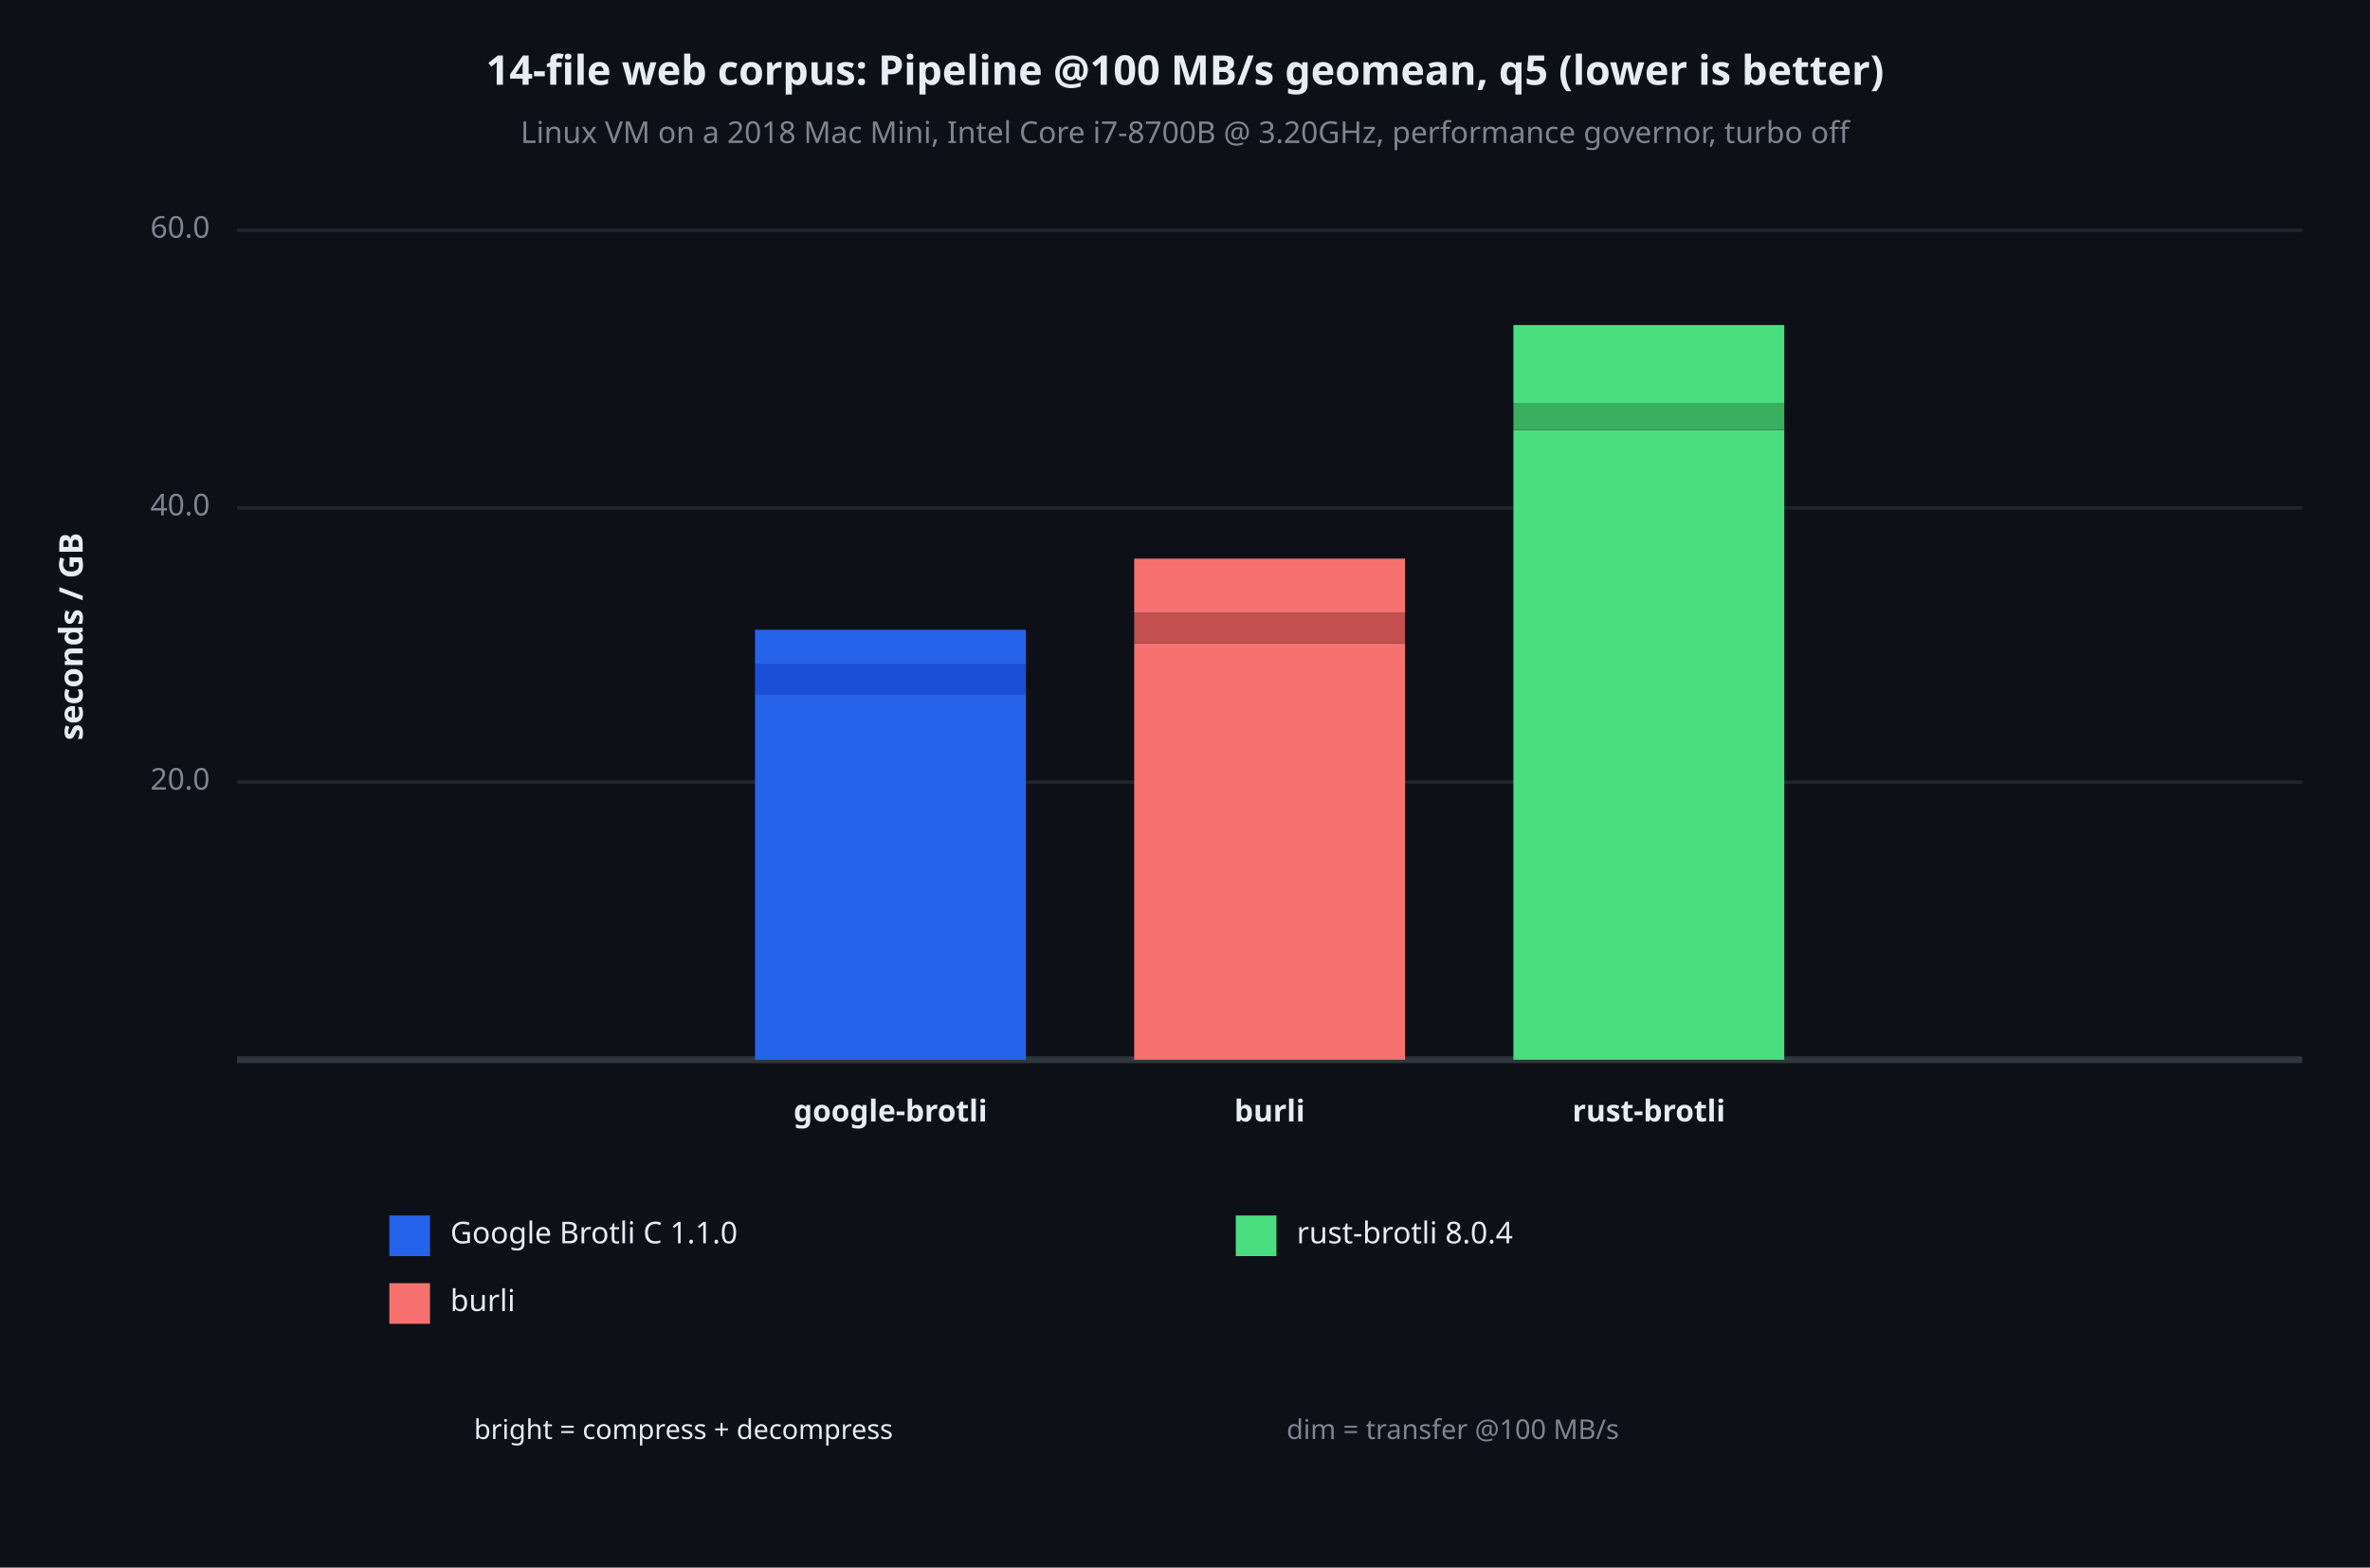
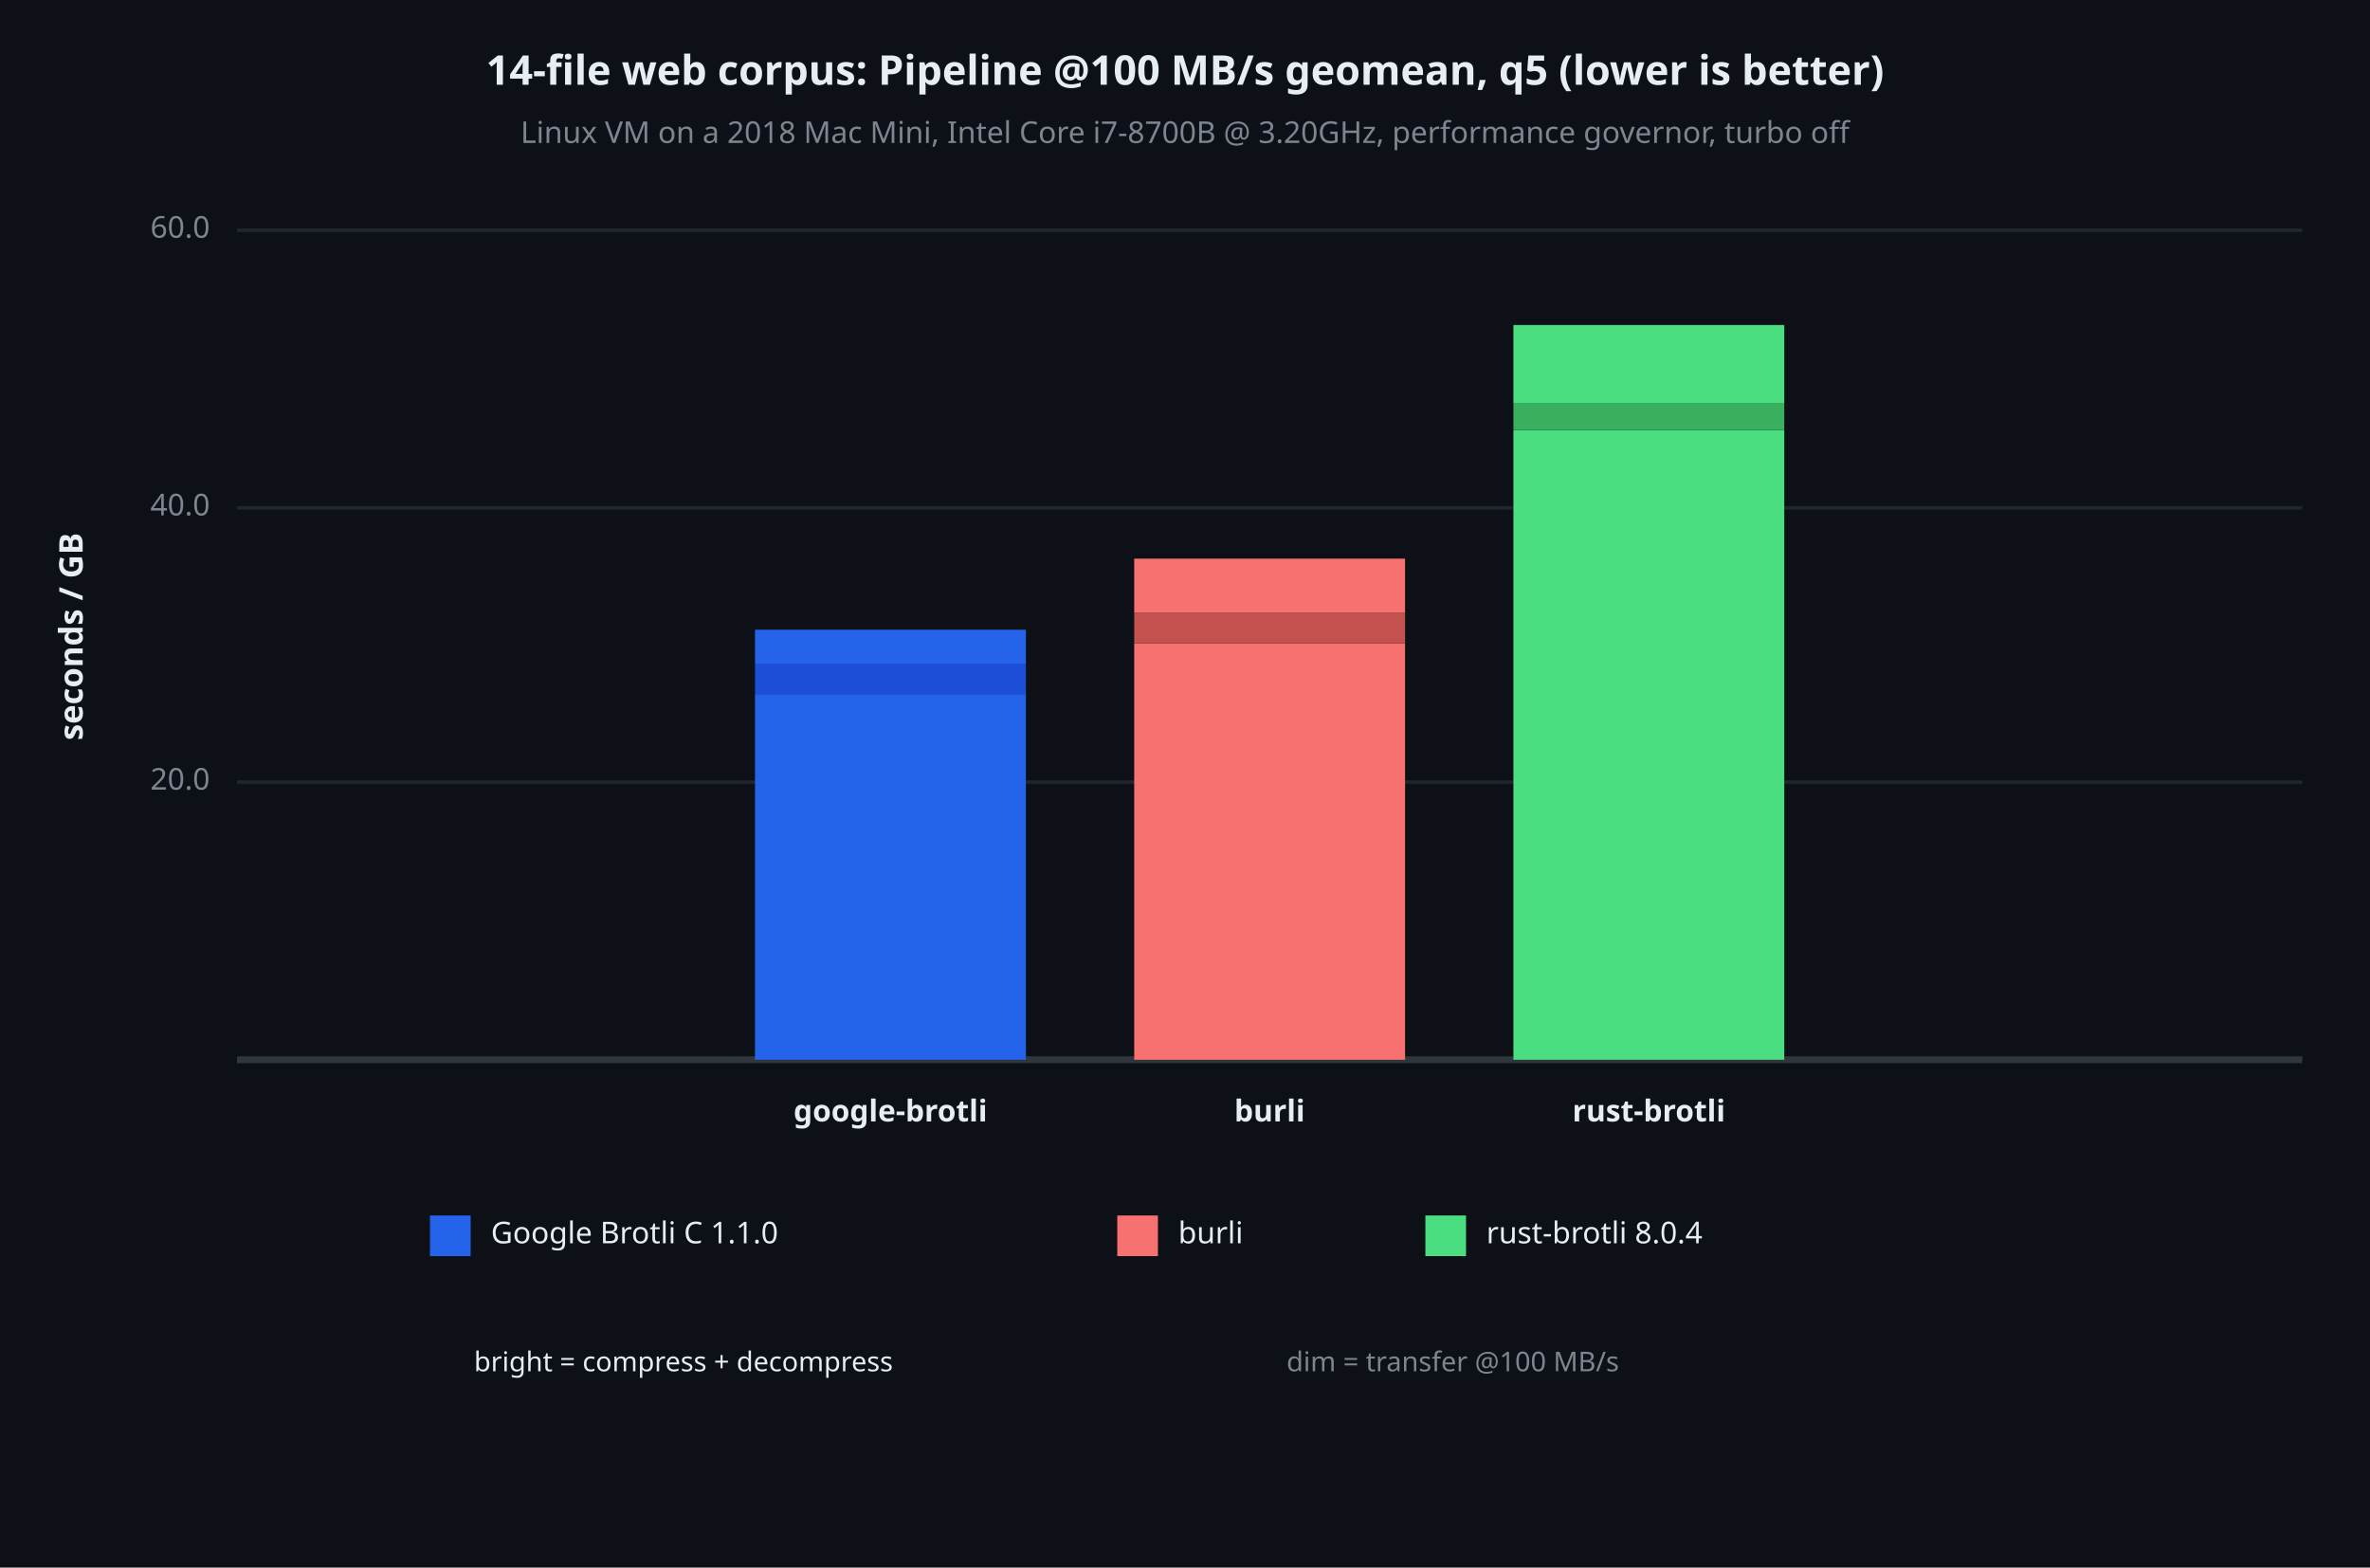
<svg xmlns="http://www.w3.org/2000/svg" viewBox="0 0 700 463" font-family="system-ui, -apple-system, sans-serif">
  <rect x="0" y="0" width="700" height="463" opacity="1" fill="#0D1117" stroke="none" />
  <text x="350" y="22" dy="0.5ex" text-anchor="middle" font-family="sans-serif" font-size="12.097" opacity="1" fill="#E6EDF3" font-weight="bold">
14-file web corpus: Pipeline @100 MB/s geomean, q5 (lower is better)
</text>
  <text x="350" y="40" dy="0.5ex" text-anchor="middle" font-family="sans-serif" font-size="8.871" opacity="1" fill="#7D8590">
Linux VM on a 2018 Mac Mini, Intel Core i7-8700B @ 3.20GHz, performance governor, turbo off
</text>
  <text x="22" y="188" dy="0.5ex" text-anchor="middle" font-family="sans-serif" font-size="9.677" opacity="1" fill="#E6EDF3" font-weight="bold" transform="rotate(270, 22, 188)">
seconds / GB
</text>
  <polyline fill="none" opacity="1" stroke="#21262D" stroke-width="1" points="70,231 680,231 " />
  <text x="62" y="231" dy="0.5ex" text-anchor="end" font-family="sans-serif" font-size="8.871" opacity="1" fill="#7D8590">
20.0
</text>
  <polyline fill="none" opacity="1" stroke="#21262D" stroke-width="1" points="70,150 680,150 " />
  <text x="62" y="150" dy="0.5ex" text-anchor="end" font-family="sans-serif" font-size="8.871" opacity="1" fill="#7D8590">
40.0
</text>
  <polyline fill="none" opacity="1" stroke="#21262D" stroke-width="1" points="70,68 680,68 " />
  <text x="62" y="68" dy="0.5ex" text-anchor="end" font-family="sans-serif" font-size="8.871" opacity="1" fill="#7D8590">
60.0
</text>
  <polyline fill="none" opacity="1" stroke="#30363D" stroke-width="2" points="70,313 680,313 " />
  <rect x="223" y="205" width="80" height="108" opacity="1" fill="#2563EB" stroke="none" />
  <rect x="223" y="196" width="80" height="9" opacity="1" fill="#1D4ED8" stroke="none" />
  <rect x="223" y="186" width="80" height="10" opacity="1" fill="#2563EB" stroke="none" />
  <text x="263" y="329" dy="0.5ex" text-anchor="middle" font-family="sans-serif" font-size="8.871" opacity="1" fill="#E6EDF3" font-weight="bold">
google-brotli
</text>
  <rect x="335" y="190" width="80" height="123" opacity="1" fill="#F87171" stroke="none" />
  <rect x="335" y="181" width="80" height="9" opacity="1" fill="#C45050" stroke="none" />
  <rect x="335" y="165" width="80" height="16" opacity="1" fill="#F87171" stroke="none" />
  <text x="375" y="329" dy="0.5ex" text-anchor="middle" font-family="sans-serif" font-size="8.871" opacity="1" fill="#E6EDF3" font-weight="bold">
burli
</text>
  <rect x="447" y="127" width="80" height="186" opacity="1" fill="#4ADE80" stroke="none" />
  <rect x="447" y="119" width="80" height="8" opacity="1" fill="#3AAF60" stroke="none" />
  <rect x="447" y="96" width="80" height="23" opacity="1" fill="#4ADE80" stroke="none" />
  <text x="487" y="329" dy="0.5ex" text-anchor="middle" font-family="sans-serif" font-size="8.871" opacity="1" fill="#E6EDF3" font-weight="bold">
rust-brotli
</text>
-   <rect x="115" y="359" width="12" height="12" opacity="1" fill="#2563EB" stroke="none" />
-   <text x="133" y="365" dy="0.5ex" text-anchor="start" font-family="sans-serif" font-size="8.871" opacity="1" fill="#E6EDF3">
+   <rect x="127" y="359" width="12" height="12" opacity="1" fill="#2563EB" stroke="none" />
+   <text x="145" y="365" dy="0.5ex" text-anchor="start" font-family="sans-serif" font-size="8.871" opacity="1" fill="#E6EDF3">
Google Brotli C 1.1.0
</text>
-   <rect x="115" y="379" width="12" height="12" opacity="1" fill="#F87171" stroke="none" />
-   <text x="133" y="385" dy="0.5ex" text-anchor="start" font-family="sans-serif" font-size="8.871" opacity="1" fill="#E6EDF3">
+   <rect x="330" y="359" width="12" height="12" opacity="1" fill="#F87171" stroke="none" />
+   <text x="348" y="365" dy="0.5ex" text-anchor="start" font-family="sans-serif" font-size="8.871" opacity="1" fill="#E6EDF3">
burli
</text>
-   <rect x="365" y="359" width="12" height="12" opacity="1" fill="#4ADE80" stroke="none" />
-   <text x="383" y="365" dy="0.5ex" text-anchor="start" font-family="sans-serif" font-size="8.871" opacity="1" fill="#E6EDF3">
+   <rect x="421" y="359" width="12" height="12" opacity="1" fill="#4ADE80" stroke="none" />
+   <text x="439" y="365" dy="0.5ex" text-anchor="start" font-family="sans-serif" font-size="8.871" opacity="1" fill="#E6EDF3">
rust-brotli 8.0.4
</text>
-   <text x="140" y="423" dy="0.5ex" text-anchor="start" font-family="sans-serif" font-size="8.065" opacity="1" fill="#E6EDF3">
+   <text x="140" y="403" dy="0.5ex" text-anchor="start" font-family="sans-serif" font-size="8.065" opacity="1" fill="#E6EDF3">
bright = compress + decompress
</text>
-   <text x="380" y="423" dy="0.5ex" text-anchor="start" font-family="sans-serif" font-size="8.065" opacity="1" fill="#7D8590">
+   <text x="380" y="403" dy="0.5ex" text-anchor="start" font-family="sans-serif" font-size="8.065" opacity="1" fill="#7D8590">
dim = transfer @100 MB/s
</text>
</svg>
